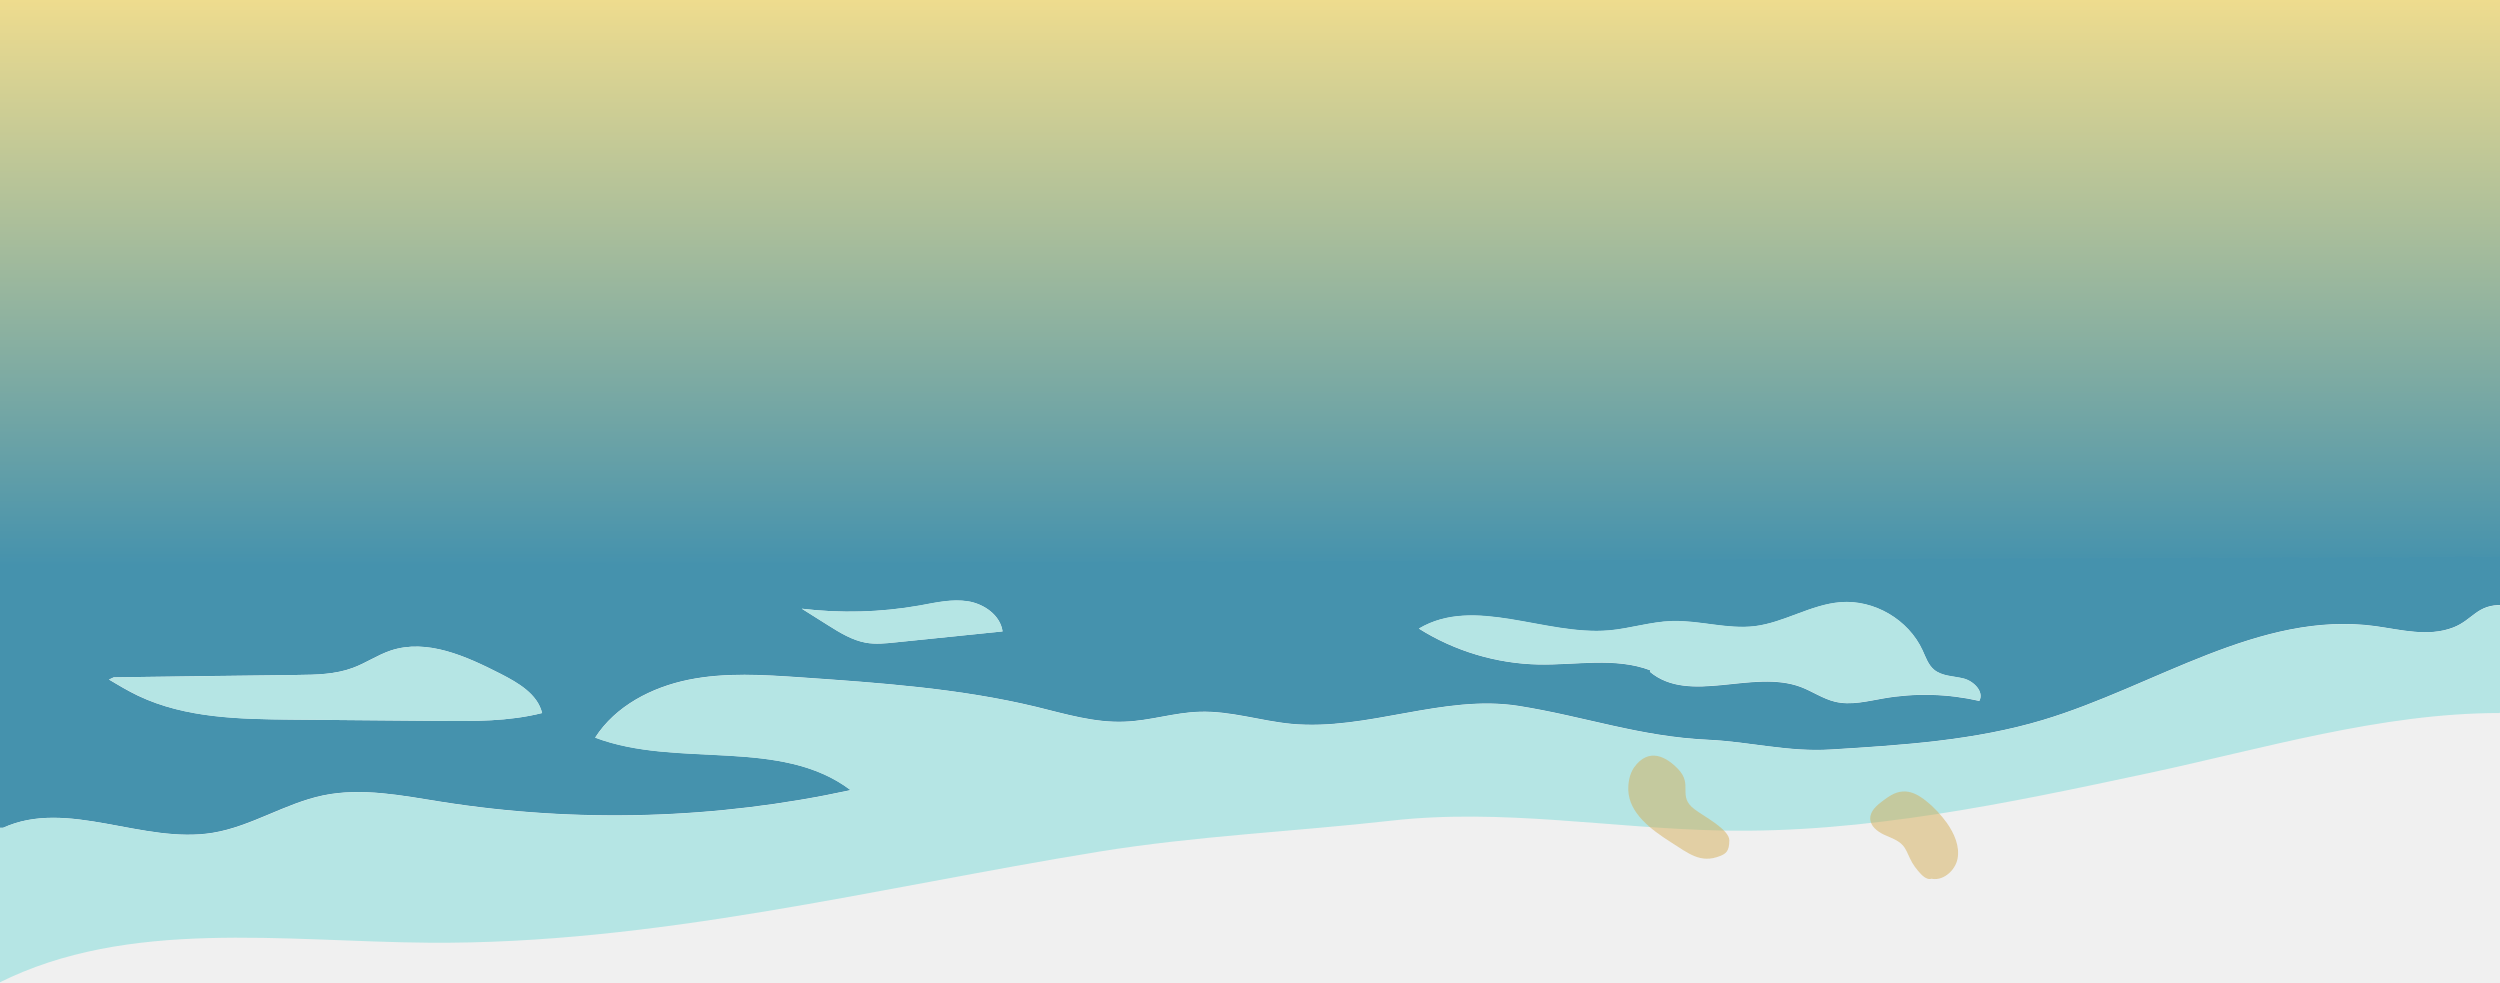
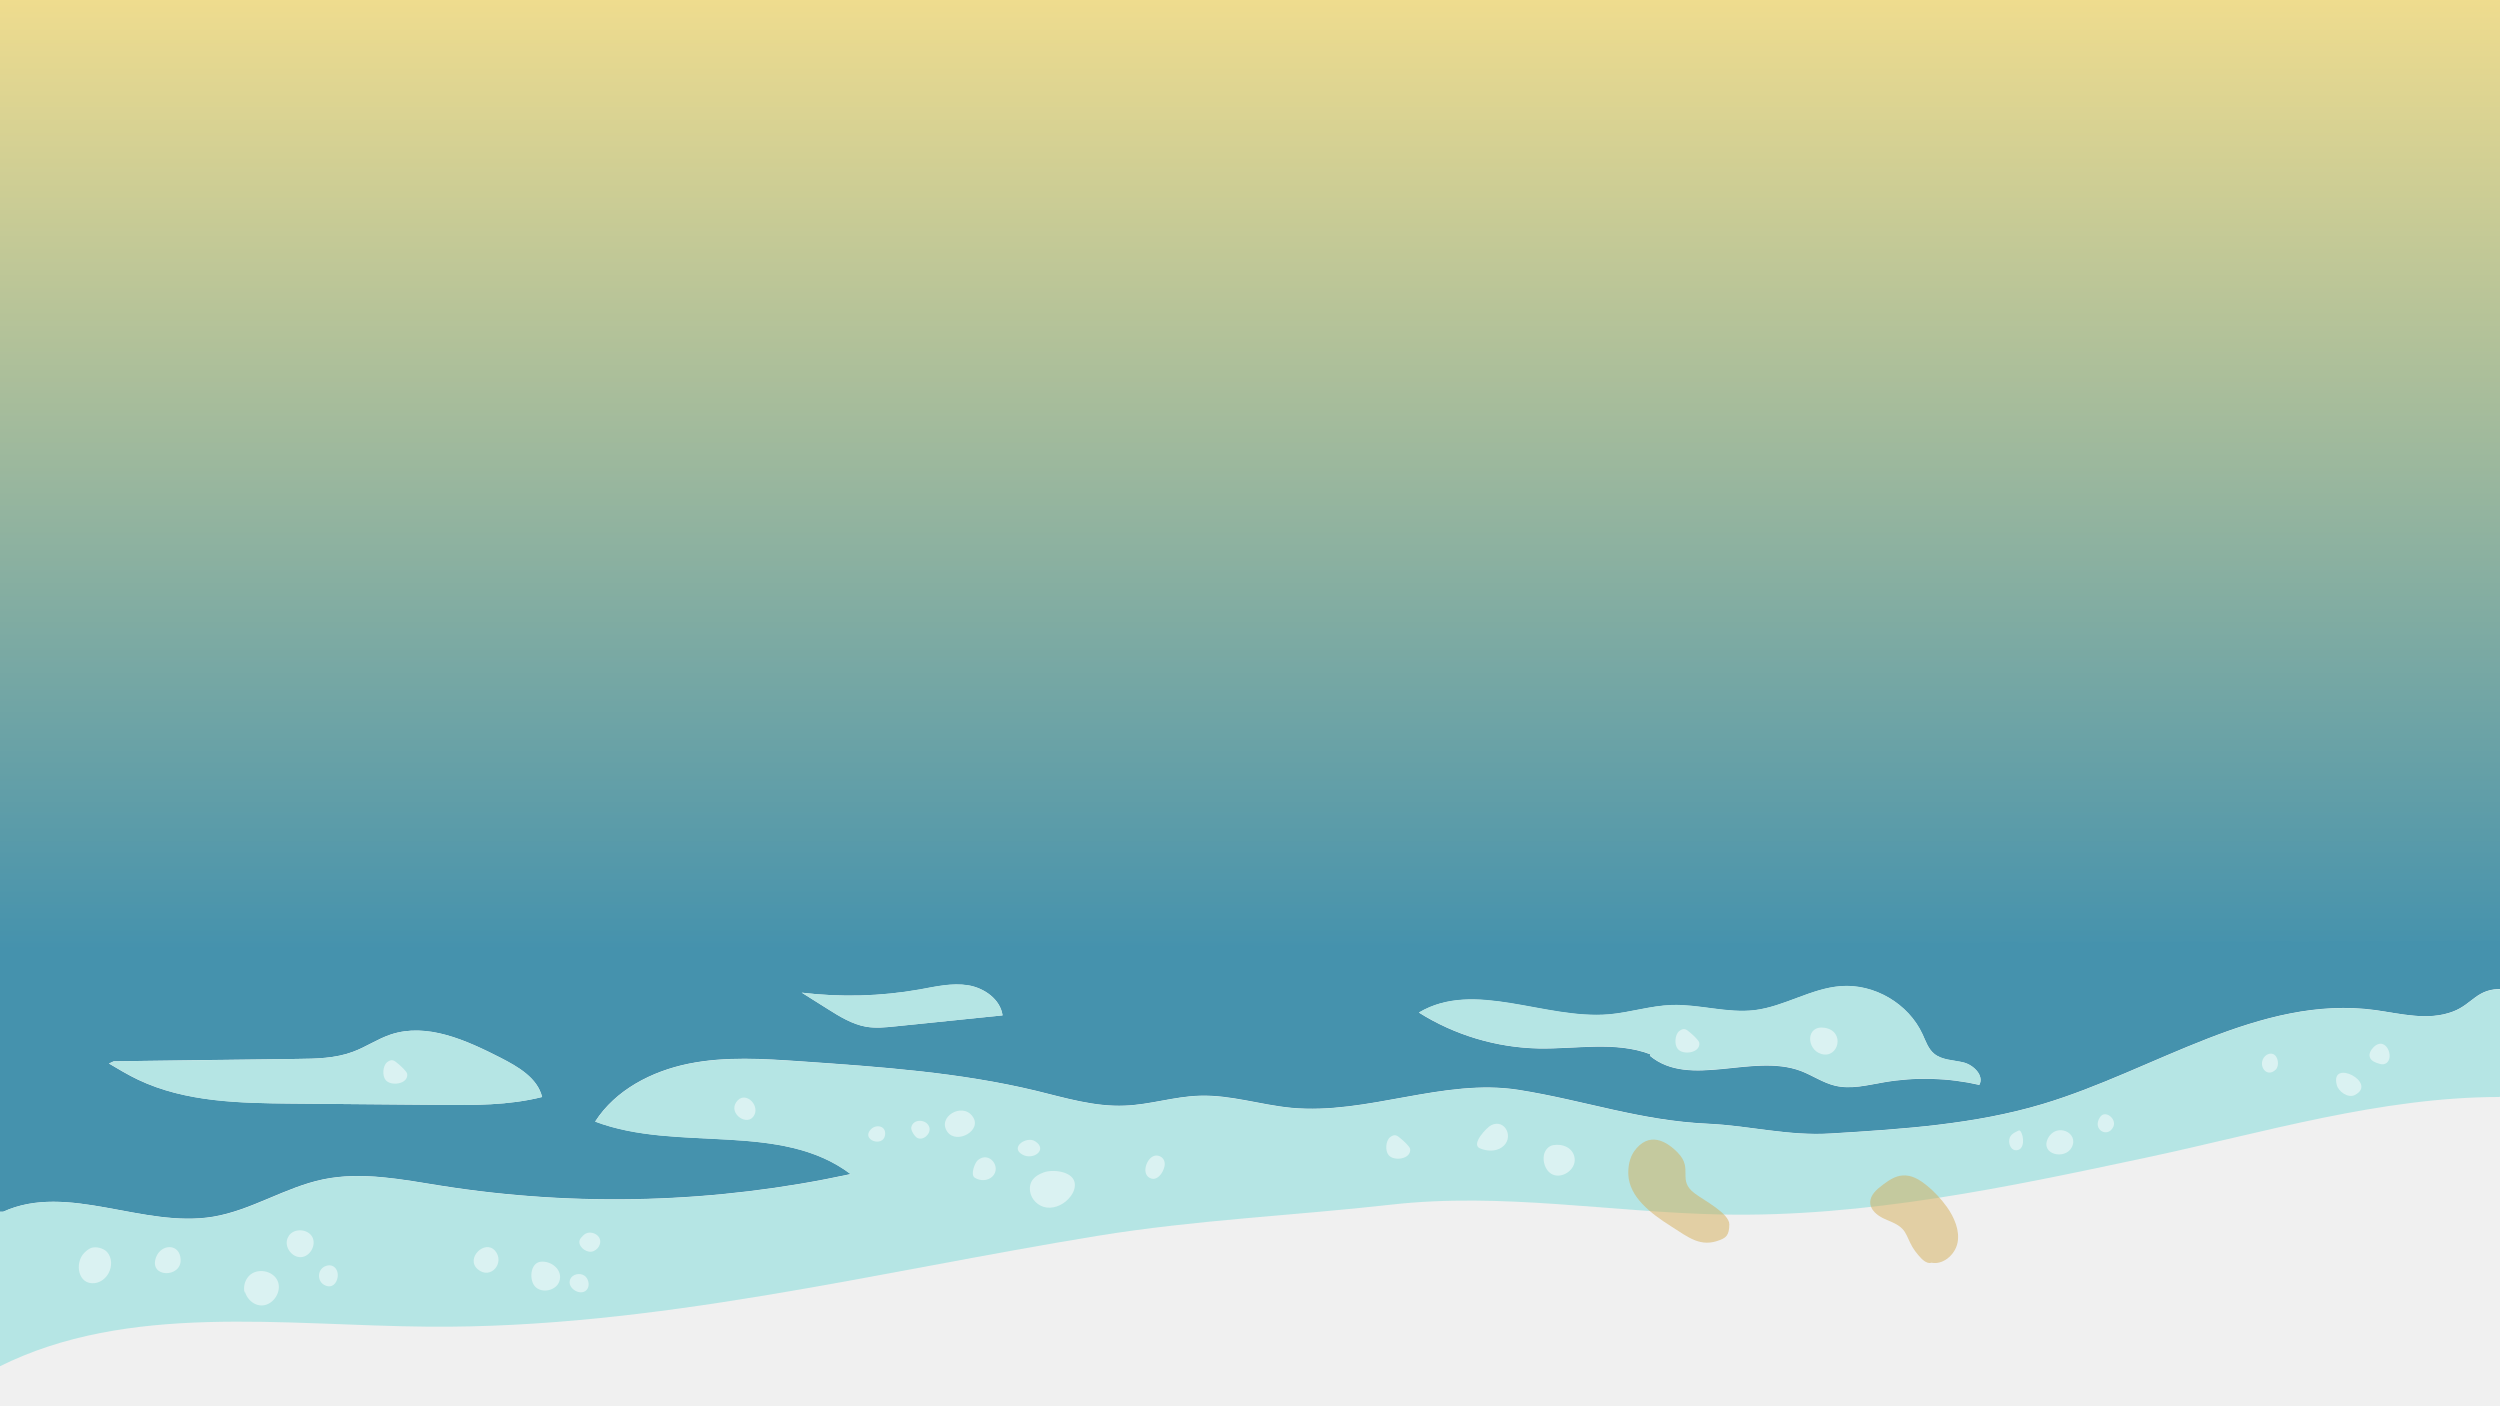
- <svg xmlns="http://www.w3.org/2000/svg" version="1.1" id="Layer_1" x="0px" y="0px" viewBox="0 0 1366 537" style="enable-background:new 0 0 1366 537;" xml:space="preserve">
+ <svg xmlns="http://www.w3.org/2000/svg" version="1.1" x="0px" y="0px" viewBox="0 0 1366 768" style="enable-background:new 0 0 1366 768;" xml:space="preserve">
  <style type="text/css">
	.st0{fill:#4592AD;}
	.st1{fill:#B5E5E4;}
	.st2{opacity:0.5;}
	.st3{fill:#D3AD57;}
	.st4{fill:url(#SVGID_1_);}
+ 	.st5{fill:#FFFFFF;}
</style>
-   <g id="Layer_1_1_">
- </g>
-   <g id="_x34__FAQ">
-     <g id="XMLID_294_">
-       <g>
-         <path class="st0" d="M438.1,332.6c4.8,3,9.5,6,14.3,9c6.5,4.1,13.2,8.2,20.8,9.6c5.3,0.9,10.6,0.4,16-0.2c19.5-2,39.1-4,58.6-6     c-1.2-8.8-10-15-18.8-16.4s-17.8,0.7-26.5,2.3C481.2,334.6,459.5,335.2,438.1,332.6z M1367.5,295.7c0,11.8,0,23.4,0,34.9     c-14.2-0.5-16.2,8.1-27.2,12.3c-13.6,5.2-28.3,1.2-42.4-0.8c-63.1-8.6-120.7,33-181.7,51.3c-37.3,11.2-76.6,13.7-115.6,16.1     c-23.4,1.5-44.3-4.2-67.2-5.3c-37.4-1.7-67.2-12.7-103.6-18.5c-41.2-6.5-82.7,13.7-124.2,9.8c-16.8-1.6-33.3-7.2-50.2-6.6     c-13.7,0.4-27,4.9-40.8,5.4c-16.4,0.7-32.5-4.2-48.4-8.1c-42-10.1-85.4-13.1-128.5-16.1c-20.5-1.4-41.3-2.8-61.5,1.3     c-20.1,4.1-39.9,14.3-51,31.6c45,17,101.2-0.3,139.6,28.7c-73.3,15.9-149.5,18.1-223.5,6.4c-21.5-3.4-43.5-7.9-64.8-3.5     c-20.7,4.3-39.2,16.9-60.1,20.4c-38.2,6.4-79.4-18.8-114.7-2.7h-2.3c0-52.2,0-104.4,0-156.6     C455.6,295.7,1367.5,295.7,1367.5,295.7z M1081.5,383c2.7-5-3-10.8-8.5-12.2s-11.9-1.2-16.3-4.9c-3.1-2.7-4.5-6.8-6.2-10.5     c-7.7-16.8-26.5-27.8-44.9-26.3c-16.2,1.3-30.7,11.1-46.8,13.1c-15.1,1.8-30.2-3.3-45.4-2.8c-11.6,0.4-22.8,4.1-34.3,5.1     c-35.1,3-73.5-19-103.8-1c19.5,12.3,42.4,19.1,65.4,19.6c20.5,0.4,42-4.1,61.1,3.2l-0.3,0.8c21.8,18.1,56.1-1.6,82.5,8.3     c6.3,2.4,12,6.4,18.5,8c8.8,2.2,17.9-0.3,26.8-1.8C1046.6,378.6,1064.4,379.1,1081.5,383z M296.2,389.6     c-2.5-10.4-13.1-16.5-22.6-21.4c-18.8-9.6-40.3-19.4-60.3-12.7c-7.1,2.4-13.4,6.8-20.5,9.4c-9.6,3.6-20.1,3.8-30.3,3.9     c-33.4,0.4-66.9,0.8-100.4,1.3l-2.6,1.2c5.2,3.1,10.4,6.2,15.8,8.8c25.9,12.3,55.6,12.8,84.2,13.1c26.8,0.2,53.6,0.5,80.4,0.7     C258.9,394.1,278,394.2,296.2,389.6z" />
-         <path class="st1" d="M600.1,465.4c-121.6,19.8-242.6,50.7-365.8,49.7C154.8,514.5,69.9,501.7-0.6,537c0-28.2,0-56.5,0-84.7h2.3     c35.3-16,76.5,9.1,114.7,2.8c20.9-3.4,39.3-16,60.1-20.4c21.3-4.5,43.3,0.1,64.8,3.5c74.1,11.7,150.3,9.5,223.5-6.4     c-38.3-29.1-94.6-11.7-139.6-28.7c11.1-17.3,30.9-27.5,51-31.6c20.2-4.1,41-2.7,61.5-1.3c43.1,3,86.5,5.9,128.5,16.1     c16,3.9,32,8.8,48.4,8.1c13.7-0.5,27-5,40.8-5.4c16.9-0.5,33.4,5,50.2,6.6c41.5,3.9,83-16.3,124.2-9.8     c36.3,5.8,66.2,16.8,103.6,18.5c22.9,1,43.8,6.8,67.2,5.3c38.9-2.4,78.2-4.9,115.6-16.1c61-18.3,118.6-59.9,181.7-51.3     c14,1.9,28.8,5.9,42.4,0.8c10.9-4.2,12.9-12.7,27.2-12.3c0,18.2,0,36.4,0,55.1l-1.7,3.8c-64.8,0-129.3,19.5-192.1,32.9     c-76.9,16.4-154.6,32.9-233.1,31.3c-60.2-1.2-120-12.2-180.3-5.4C707.1,454.4,653.6,456.7,600.1,465.4z" />
-         <path class="st1" d="M901.8,366.2c-19.1-7.3-40.6-2.8-61.1-3.2c-23-0.4-45.9-7.3-65.4-19.6c30.3-18,68.7,3.9,103.8,1     c11.5-1,22.7-4.7,34.3-5.1c15.2-0.5,30.3,4.6,45.4,2.8c16.1-2,30.6-11.8,46.8-13.1c18.4-1.5,37.2,9.5,44.9,26.3     c1.7,3.7,3,7.9,6.2,10.5c4.3,3.7,10.7,3.5,16.3,4.9c5.5,1.5,11.2,7.2,8.5,12.2c-17.1-3.9-34.9-4.4-52.2-1.4     c-8.9,1.5-18,4-26.8,1.8c-6.5-1.6-12.2-5.6-18.5-8c-26.5-10-60.8,9.8-82.5-8.3L901.8,366.2z" />
-         <path class="st1" d="M547.8,345c-19.5,2-39.1,4-58.6,6c-5.3,0.5-10.7,1.1-16,0.2c-7.5-1.3-14.3-5.5-20.8-9.6c-4.8-3-9.6-6-14.3-9     c21.4,2.6,43.1,2,64.3-1.8c8.8-1.6,17.7-3.7,26.5-2.3C537.7,330,546.5,336.1,547.8,345z" />
-         <path class="st1" d="M273.6,368.2c9.6,4.9,20.1,11,22.6,21.4c-18.3,4.6-37.3,4.5-56.1,4.3c-26.8-0.2-53.6-0.5-80.4-0.7     c-28.6-0.2-58.4-0.7-84.2-13.1c-5.4-2.6-10.7-5.7-15.8-8.8l2.6-1.2c33.5-0.4,66.9-0.8,100.4-1.3c10.2-0.1,20.7-0.3,30.3-3.9     c7-2.6,13.4-7,20.5-9.4C233.3,348.8,254.7,358.6,273.6,368.2z" />
+   <g id="Layer_1">
+     <g id="Layer_1_1_">
+ 	</g>
+     <g id="_x34__FAQ">
+       <g id="XMLID_294_">
+         <g>
+           <path class="st0" d="M438.1,542.4c4.8,3,9.5,6,14.3,9c6.5,4.1,13.2,8.2,20.8,9.6c5.3,0.9,10.6,0.4,16-0.2c19.5-2,39.1-4,58.6-6      c-1.2-8.8-10-15-18.8-16.4s-17.8,0.7-26.5,2.3C481.2,544.4,459.5,545,438.1,542.4z M1367.5,505.5c0,11.8,0,23.4,0,34.9      c-14.2-0.5-16.2,8.1-27.2,12.3c-13.6,5.2-28.3,1.2-42.4-0.8c-63.1-8.6-120.7,33-181.7,51.3c-37.3,11.2-76.6,13.7-115.6,16.1      c-23.4,1.5-44.3-4.2-67.2-5.3c-37.4-1.7-67.2-12.7-103.6-18.5c-41.2-6.5-82.7,13.7-124.2,9.8c-16.8-1.6-33.3-7.2-50.2-6.6      c-13.7,0.4-27,4.9-40.8,5.4c-16.4,0.7-32.5-4.2-48.4-8.1c-42-10.1-85.4-13.1-128.5-16.1c-20.5-1.4-41.3-2.8-61.5,1.3      c-20.1,4.1-39.9,14.3-51,31.6c45,17,101.2-0.3,139.6,28.7c-73.3,15.9-149.5,18.1-223.5,6.4c-21.5-3.4-43.5-7.9-64.8-3.5      c-20.7,4.3-39.2,16.9-60.1,20.4C78.2,671.2,37,646,1.7,662.1h-2.3c0-52.2,0-104.4,0-156.6      C455.6,505.5,1367.5,505.5,1367.5,505.5z M1081.5,592.8c2.7-5-3-10.8-8.5-12.2s-11.9-1.2-16.3-4.9c-3.1-2.7-4.5-6.8-6.2-10.5      c-7.7-16.8-26.5-27.8-44.9-26.3c-16.2,1.3-30.7,11.1-46.8,13.1c-15.1,1.8-30.2-3.3-45.4-2.8c-11.6,0.4-22.8,4.1-34.3,5.1      c-35.1,3-73.5-19-103.8-1c19.5,12.3,42.4,19.1,65.4,19.6c20.5,0.4,42-4.1,61.1,3.2l-0.3,0.8c21.8,18.1,56.1-1.6,82.5,8.3      c6.3,2.4,12,6.4,18.5,8c8.8,2.2,17.9-0.3,26.8-1.8C1046.6,588.4,1064.4,588.9,1081.5,592.8z M296.2,599.4      c-2.5-10.4-13.1-16.5-22.6-21.4c-18.8-9.6-40.3-19.4-60.3-12.7c-7.1,2.4-13.4,6.8-20.5,9.4c-9.6,3.6-20.1,3.8-30.3,3.9      c-33.4,0.4-66.9,0.8-100.4,1.3l-2.6,1.2c5.2,3.1,10.4,6.2,15.8,8.8c25.9,12.3,55.6,12.8,84.2,13.1c26.8,0.2,53.6,0.5,80.4,0.7      C258.9,603.9,278,604,296.2,599.4z" />
+           <path class="st1" d="M600.1,675.2c-121.6,19.8-242.6,50.7-365.8,49.7c-79.5-0.6-164.4-13.4-234.9,21.9c0-28.2,0-56.5,0-84.7h2.3      c35.3-16,76.5,9.1,114.7,2.8c20.9-3.4,39.3-16,60.1-20.4c21.3-4.5,43.3,0.1,64.8,3.5c74.1,11.7,150.3,9.5,223.5-6.4      c-38.3-29.1-94.6-11.7-139.6-28.7c11.1-17.3,30.9-27.5,51-31.6c20.2-4.1,41-2.7,61.5-1.3c43.1,3,86.5,5.9,128.5,16.1      c16,3.9,32,8.8,48.4,8.1c13.7-0.5,27-5,40.8-5.4c16.9-0.5,33.4,5,50.2,6.6c41.5,3.9,83-16.3,124.2-9.8      c36.3,5.8,66.2,16.8,103.6,18.5c22.9,1,43.8,6.8,67.2,5.3c38.9-2.4,78.2-4.9,115.6-16.1c61-18.3,118.6-59.9,181.7-51.3      c14,1.9,28.8,5.9,42.4,0.8c10.9-4.2,12.9-12.7,27.2-12.3c0,18.2,0,36.4,0,55.1l-1.7,3.8c-64.8,0-129.3,19.5-192.1,32.9      c-76.9,16.4-154.6,32.9-233.1,31.3c-60.2-1.2-120-12.2-180.3-5.4C707.1,664.2,653.6,666.5,600.1,675.2z" />
+           <path class="st1" d="M901.8,576c-19.1-7.3-40.6-2.8-61.1-3.2c-23-0.4-45.9-7.3-65.4-19.6c30.3-18,68.7,3.9,103.8,1      c11.5-1,22.7-4.7,34.3-5.1c15.2-0.5,30.3,4.6,45.4,2.8c16.1-2,30.6-11.8,46.8-13.1c18.4-1.5,37.2,9.5,44.9,26.3      c1.7,3.7,3,7.9,6.2,10.5c4.3,3.7,10.7,3.5,16.3,4.9c5.5,1.5,11.2,7.2,8.5,12.2c-17.1-3.9-34.9-4.4-52.2-1.4      c-8.9,1.5-18,4-26.8,1.8c-6.5-1.6-12.2-5.6-18.5-8c-26.5-10-60.8,9.8-82.5-8.3L901.8,576z" />
+           <path class="st1" d="M547.8,554.8c-19.5,2-39.1,4-58.6,6c-5.3,0.5-10.7,1.1-16,0.2c-7.5-1.3-14.3-5.5-20.8-9.6      c-4.8-3-9.6-6-14.3-9c21.4,2.6,43.1,2,64.3-1.8c8.8-1.6,17.7-3.7,26.5-2.3C537.7,539.8,546.5,545.9,547.8,554.8z" />
+           <path class="st1" d="M273.6,578c9.6,4.9,20.1,11,22.6,21.4c-18.3,4.6-37.3,4.5-56.1,4.3c-26.8-0.2-53.6-0.5-80.4-0.7      c-28.6-0.2-58.4-0.7-84.2-13.1c-5.4-2.6-10.7-5.7-15.8-8.8l2.6-1.2c33.5-0.4,66.9-0.8,100.4-1.3c10.2-0.1,20.7-0.3,30.3-3.9      c7-2.6,13.4-7,20.5-9.4C233.3,558.6,254.7,568.4,273.6,578z" />
+         </g>
+       </g>
+       <g class="st2">
+         <path class="st3" d="M1057.4,687c0.4,1.7-1.5,3.2-3.2,3.1c-1.7-0.1-3.2-1.3-4.4-2.5c-2.5-2.6-4.7-5.5-6.2-8.8     c-1.2-2.4-2.1-5.1-3.9-7.1c-2.7-3-6.8-4.2-10.4-5.9s-7.4-4.7-7.4-8.7c-0.1-4.1,3.5-7.2,6.7-9.6c3.2-2.4,6.7-4.9,10.8-5.2     c4.9-0.5,9.4,2.2,13.2,5.3c4.3,3.4,8,7.5,11.2,11.9c4,5.7,7.1,12.7,5.8,19.5s-8.5,12.8-15.1,10.7" />
+       </g>
+       <g class="st2">
+         <path class="st3" d="M939.9,677.5c-10.7,4.3-17.3-1.4-26.9-7.5c-10.7-6.8-22.9-15.8-23.3-28.5c-0.1-4.3,0.7-8.7,3.1-12.3     c8.2-11.5,18-5.6,24.1,0.8c8.4,8.7-0.6,14.8,9,22c5.3,4,19,11,19,17S942.9,676.3,939.9,677.5z" />
+       </g>
+       <linearGradient id="SVGID_1_" gradientUnits="userSpaceOnUse" x1="683" y1="769" x2="683" y2="249" gradientTransform="matrix(1 0 0 -1 0 768)">
+         <stop offset="0" style="stop-color:#EFDC8E" />
+         <stop offset="1" style="stop-color:#4592AD" />
+       </linearGradient>
+       <polygon class="st4" points="1366,514 0,519 0,-1 1366,-1   " />
+     </g>
+   </g>
+   <g id="_x34__FAQ_1_">
+     <g id="bubbles_2_">
+       <g class="st2">
+         <path class="st5" d="M292.8,703.4c-3.9-3.4-3.3-13.4,2.7-14c5.8-0.6,12.3,4.6,10.1,10.8C303.9,705,296.7,706.8,292.8,703.4z" />
+       </g>
+       <g class="st2">
+         <path class="st5" d="M270.5,683.4c-5.6-6.4-16.3,4.2-9.5,10.1C268.1,699.6,276.1,689.9,270.5,683.4z" />
+       </g>
+       <g class="st2">
+         <path class="st5" d="M321.8,683.9c-3.6-0.6-7-4.7-4.2-7.7c0.7-0.8,1.5-1.7,2.5-2.2c2.7-1.4,6.9,0.2,7.7,3.2     C328.8,680.7,325.3,684.5,321.8,683.9z" />
+       </g>
+       <g class="st2">
+         <path class="st5" d="M587.1,645.8c-1.5-5.9-12-7-16.8-5.2c-5,1.8-8.1,4.8-7.5,10.2c0.6,4.6,4.5,8.4,9.1,9c4.9,0.6,9.9-2,12.9-5.9     C586.7,651.5,587.8,648.6,587.1,645.8z" />
+       </g>
+       <g class="st2">
+         <path class="st5" d="M532.6,643.5c2.9,1.9,7.1,1.8,9.6-0.6c5.3-5.1-1.7-14.2-7.9-9C532.8,635.1,530,641.8,532.6,643.5z" />
+       </g>
+       <g class="st2">
+         <path class="st5" d="M558.5,630.8c6.1,3.5,14.2-2.7,7.1-7.2C561,620.6,551.7,626.8,558.5,630.8z" />
+       </g>
+       <g class="st2">
+         <path class="st5" d="M483.6,620.2c0.3-2.1-0.5-3.6-1.8-4.3c-1.7-0.9-4.2-0.6-5.9,1.1C470.2,622.8,482.5,627.2,483.6,620.2z" />
+       </g>
+       <g class="st2">
+         <path class="st5" d="M501.1,621.7c3.3,1.8,7.7-2.2,6.7-5.7c-1.3-4.6-9-5-9.9,0.1C497.7,617.7,499.7,620.9,501.1,621.7z" />
+       </g>
+       <g class="st2">
+         <path class="st5" d="M629.2,644c2.5,0.7,4.8-1.5,6-3.8c1-1.9,1.7-4.2,0.8-6.2c-0.8-1.9-3.1-3-5.1-2.5     C626.3,632.6,623.1,642.3,629.2,644z" />
+       </g>
+       <g class="st2">
+         <path class="st5" d="M412.2,609.2c2.9-5.9-5.5-13.5-9.9-7C397.8,608.7,408.8,616,412.2,609.2z" />
+       </g>
+       <g class="st2">
+         <path class="st5" d="M847.5,641.3c5.4,3.4,13.6-1.9,12.9-8.3c-0.7-5.9-6.6-8.2-11.7-7.3c-2.6,0.4-4.6,2.8-5.1,5.4     C842.9,634.6,844.3,639.3,847.5,641.3z" />
+       </g>
+       <g class="st2">
+         <path class="st5" d="M820.6,626.9c7.1-4.9,1.9-15.9-5.8-12.1c-2.3,1.1-11.2,10.3-6.3,12.6C812.4,629.1,817.2,629.3,820.6,626.9z" />
+       </g>
+       <g class="st2">
+         <path class="st5" d="M995.2,575.9c9.4,2.7,13.2-12.4,1.9-14.3C986.5,559.9,986.9,573.5,995.2,575.9z" />
+       </g>
+       <g class="st2">
+         <path class="st5" d="M758.7,631.1c2.8,3.6,12.5,2.3,11.8-3.3c-0.2-1.4-3.8-4.6-4.9-5.5c-2.1-1.8-3.4-3-6.1-0.9     C757.1,623.4,756.8,628.8,758.7,631.1z" />
+       </g>
+       <g class="st2">
+         <path class="st5" d="M51.8,701.1c3.2-0.4,6-2.6,7.5-5.4c2-3.6,2-8.5-0.8-11.6c-1.9-2.1-6.1-3.2-8.8-2.2c-1.4,0.6-2.6,1.6-3.7,2.7     C40.7,690,42.5,702.2,51.8,701.1z" />
+       </g>
+       <g class="st2">
+         <path class="st5" d="M98.7,688.2c-0.4-8.9-10.6-8.7-13.4-1.3C81,698.3,99.2,698.4,98.7,688.2z" />
+       </g>
+       <g class="st2">
+         <path class="st5" d="M134,700.4c-2.2,5.8,2.9,13.1,9.2,12.9c6.2-0.2,11-7.7,8.5-13.4c-2.5-5.7-11.2-7.3-15.6-2.8     c-2.4,2.5-3.3,6.2-2.4,9.5" />
+       </g>
+       <g class="st2">
+         <path class="st5" d="M157.9,675.1c2.9-4.1,10.2-3.7,12.7,0.7c2.4,4.4-1.1,10.8-6.1,11.1c-5,0.3-9.3-5.6-7.4-10.3" />
+       </g>
+       <g class="st2">
+         <path class="st5" d="M177.8,702.4c3.8,1.6,6.2-1.3,6.7-4.6c0.6-4.4-2.7-7.9-7.1-5.8C173.1,694.1,173.3,700.6,177.8,702.4z" />
+       </g>
+       <g class="st2">
+         <path class="st5" d="M1286.5,598.4c13.4-6.6-13.5-20.5-9.7-5.6C1277.7,596.4,1282.9,600.1,1286.5,598.4z" />
+       </g>
+       <g class="st2">
+         <path class="st5" d="M1243.4,584.5c2.2-2,1.5-7.6-1.5-8.6c-1.5-0.5-3.2,0.1-4.3,1.2C1233.2,581.7,1238.3,589.4,1243.4,584.5z" />
+       </g>
+       <g class="st2">
+         <path class="st5" d="M1297,572.1c-1.5,1.5-2.8,3.6-2.1,5.6c0.7,2.1,3.2,3,5.4,3.6c0.7,0.2,1.3,0.3,2,0.2     C1309.4,580.3,1304.3,565.2,1297,572.1z" />
+       </g>
+       <g class="st2">
+         <path class="st5" d="M1132,626.9c4.2-8.1-8.5-13.7-13-4.9C1114.6,630.8,1128.3,634,1132,626.9z" />
+       </g>
+       <g class="st2">
+         <path class="st5" d="M1154.8,615.5c1.8-4.2-4.6-9.4-7.4-5C1142.9,617.3,1151.9,622.2,1154.8,615.5z" />
+       </g>
+       <g class="st2">
+         <path class="st5" d="M1101.7,628.5c-2.5,0.1-3.8-2.5-3.9-4.7c-0.1-3.4,2.1-4.6,4.8-5.9c0.3-0.1,0.6-0.3,0.9-0.2     c0.2,0.1,0.4,0.3,0.5,0.4C1106,620.8,1106.4,628.4,1101.7,628.5z" />
+       </g>
+       <g class="st2">
+         <path class="st5" d="M517.7,618.5c5.1,7,19.3-0.9,13.7-8.5C525.8,602.1,511.8,610.3,517.7,618.5z" />
+       </g>
+       <g class="st2">
+         <path class="st5" d="M321.1,704c1.2-2.2,0.3-5.6-1.8-7c-2.5-1.7-6.5-0.8-7.7,1.9C309.3,704.1,318.3,709.1,321.1,704z" />
+       </g>
+       <g class="st2">
+         <path class="st5" d="M916.7,573.1c2.8,3.6,12.5,2.3,11.8-3.3c-0.2-1.4-3.8-4.6-4.9-5.5c-2.1-1.8-3.4-3-6.1-0.9     C915.1,565.4,914.8,570.8,916.7,573.1z" />
+       </g>
+       <g class="st2">
+         <path class="st5" d="M210.7,590.1c2.8,3.6,12.5,2.3,11.8-3.3c-0.2-1.4-3.8-4.6-4.9-5.5c-2.1-1.8-3.4-3-6.1-0.9     C209.1,582.4,208.8,587.8,210.7,590.1z" />
      </g>
    </g>
-     <g class="st2">
-       <path class="st3" d="M1057.4,477.2c0.4,1.7-1.5,3.2-3.2,3.1c-1.7-0.1-3.2-1.3-4.4-2.5c-2.5-2.6-4.7-5.5-6.2-8.8    c-1.2-2.4-2.1-5.1-3.9-7.1c-2.7-3-6.8-4.2-10.4-5.9s-7.4-4.7-7.4-8.7c-0.1-4.1,3.5-7.2,6.7-9.6c3.2-2.4,6.7-4.9,10.8-5.2    c4.9-0.5,9.4,2.2,13.2,5.3c4.3,3.4,8,7.5,11.2,11.9c4,5.7,7.1,12.7,5.8,19.5s-8.5,12.8-15.1,10.7" />
-     </g>
-     <g class="st2">
-       <path class="st3" d="M939.9,467.7c-10.7,4.3-17.3-1.4-26.9-7.5c-10.7-6.8-22.9-15.8-23.3-28.5c-0.1-4.3,0.7-8.7,3.1-12.3    c8.2-11.5,18-5.6,24.1,0.8c8.4,8.7-0.6,14.8,9,22c5.3,4,19,11,19,17S942.9,466.5,939.9,467.7z" />
-     </g>
-     <linearGradient id="SVGID_1_" gradientUnits="userSpaceOnUse" x1="682.933" y1="769.081" x2="682.933" y2="458.8" gradientTransform="matrix(1 0 0 -1 0 768)">
-       <stop offset="0" style="stop-color:#EFDC8E" />
-       <stop offset="1" style="stop-color:#4592AD" />
-     </linearGradient>
-     <polygon class="st4" points="1366,304.2 0,309.2 -0.1,-0.1 1366,-1.1  " />
  </g>
</svg>
